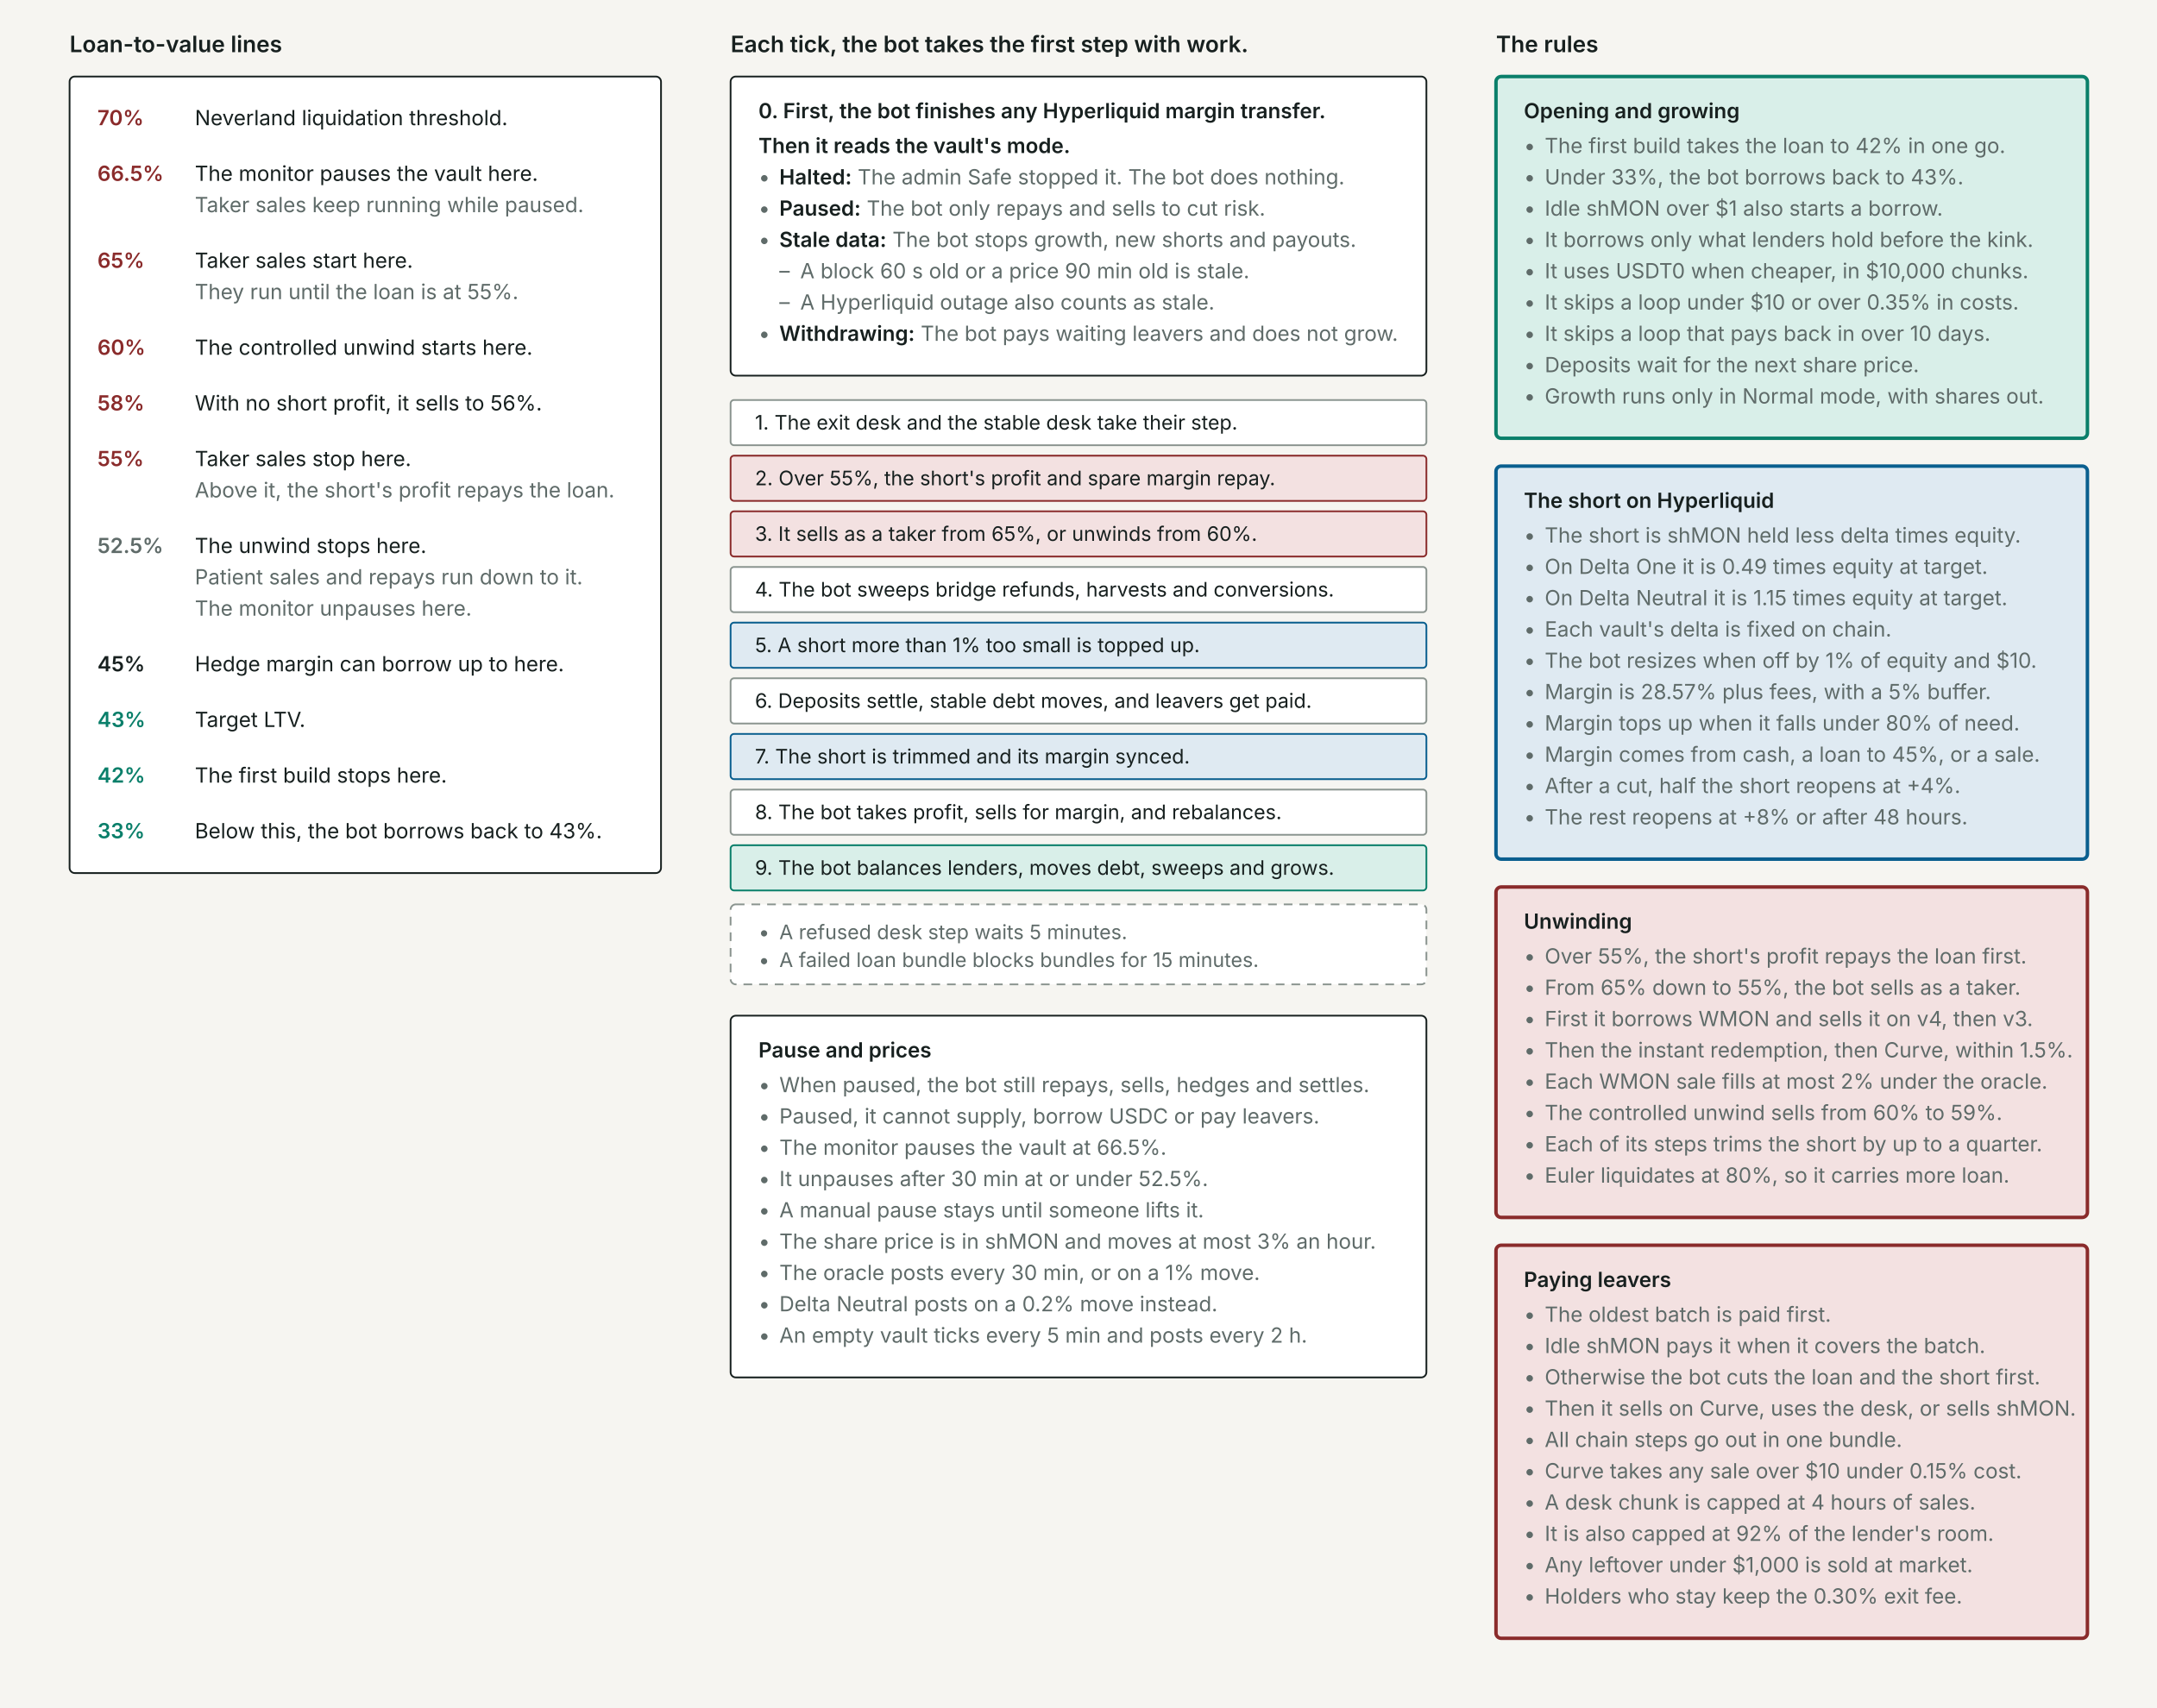
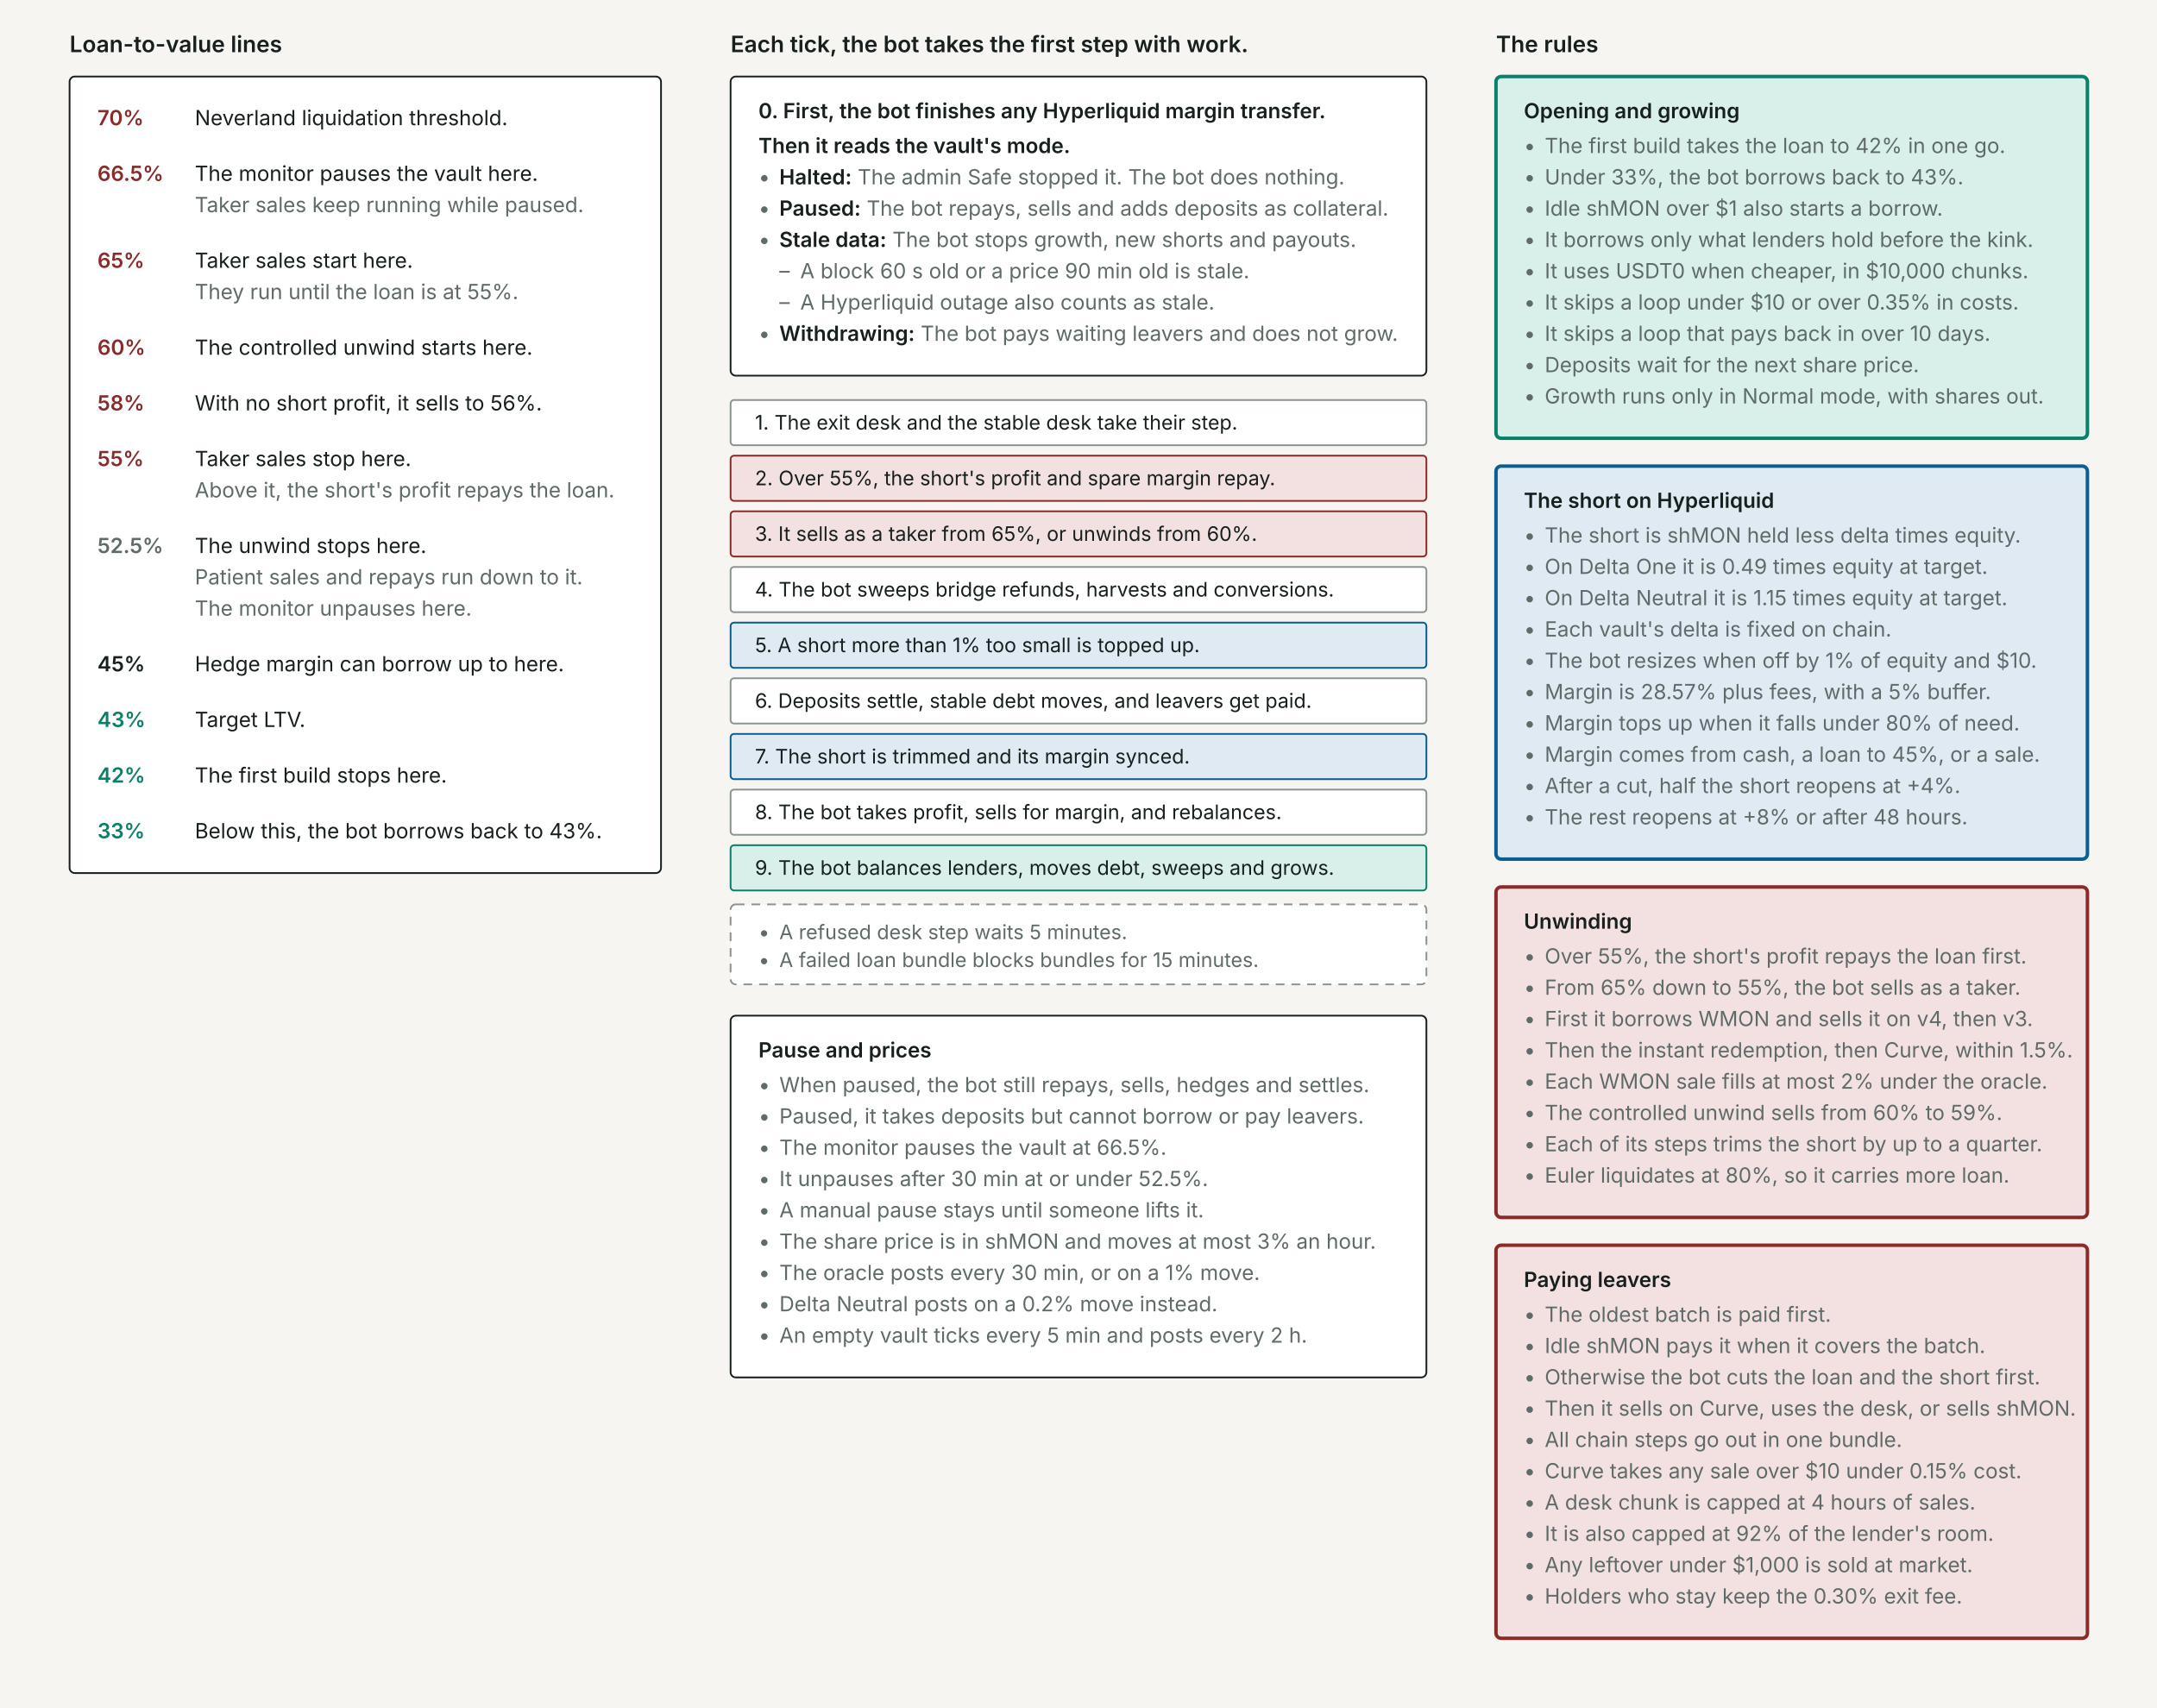
<svg xmlns="http://www.w3.org/2000/svg" width="1240" height="982" viewBox="0 0 1240 982" role="img" aria-label="The bot's loan-to-value lines, the order it tries steps each tick, and its rules for growing, the Hyperliquid short, unwinding, and paying leavers." style="color:#17201f">
  <rect x="0" y="0" width="1240" height="982" fill="#f6f5f1" />
  <g font-family="IBM Plex Sans, system-ui, -apple-system, Segoe UI, sans-serif" font-size="12" fill="#17201f">
    <text x="40" y="30" font-weight="600" font-size="13">Loan-to-value lines</text>
    <rect x="40" y="44" width="340" height="458" rx="3" fill="#ffffff" stroke="#17201f" />
    <text x="56" y="72" font-weight="600" fill="#8a2b2b">70%</text>
    <text x="112" y="72">Neverland liquidation threshold.</text>
    <text x="56" y="104" font-weight="600" fill="#8a2b2b">66.5%</text>
    <text x="112" y="104">The monitor pauses the vault here.</text>
    <text x="112" y="122" fill="#5f6b69">Taker sales keep running while paused.</text>
    <text x="56" y="154" font-weight="600" fill="#8a2b2b">65%</text>
    <text x="112" y="154">Taker sales start here.</text>
    <text x="112" y="172" fill="#5f6b69">They run until the loan is at 55%.</text>
    <text x="56" y="204" font-weight="600" fill="#8a2b2b">60%</text>
    <text x="112" y="204">The controlled unwind starts here.</text>
    <text x="56" y="236" font-weight="600" fill="#8a2b2b">58%</text>
    <text x="112" y="236">With no short profit, it sells to 56%.</text>
    <text x="56" y="268" font-weight="600" fill="#8a2b2b">55%</text>
    <text x="112" y="268">Taker sales stop here.</text>
    <text x="112" y="286" fill="#5f6b69">Above it, the short's profit repays the loan.</text>
    <text x="56" y="318" font-weight="600" fill="#5f6b69">52.5%</text>
    <text x="112" y="318">The unwind stops here.</text>
    <text x="112" y="336" fill="#5f6b69">Patient sales and repays run down to it.</text>
    <text x="112" y="354" fill="#5f6b69">The monitor unpauses here.</text>
    <text x="56" y="386" font-weight="600" fill="#17201f">45%</text>
    <text x="112" y="386">Hedge margin can borrow up to here.</text>
    <text x="56" y="418" font-weight="600" fill="#0a7f6a">43%</text>
    <text x="112" y="418">Target LTV.</text>
    <text x="56" y="450" font-weight="600" fill="#0a7f6a">42%</text>
    <text x="112" y="450">The first build stops here.</text>
    <text x="56" y="482" font-weight="600" fill="#0a7f6a">33%</text>
    <text x="112" y="482">Below this, the bot borrows back to 43%.</text>
    <text x="420" y="30" font-weight="600" font-size="13">Each tick, the bot takes the first step with work.</text>
    <rect x="420" y="44" width="400" height="172" rx="3" fill="#ffffff" stroke="#17201f" />
    <text x="436" y="68" font-weight="600">0. First, the bot finishes any Hyperliquid margin transfer.</text>
    <text x="436" y="88" font-weight="600">Then it reads the vault's mode.</text>
    <text x="436" y="106" fill="#5f6b69">•</text>
    <text x="448" y="106" fill="#5f6b69">
      <tspan font-weight="600" fill="#17201f">Halted:</tspan> The admin Safe stopped it. The bot does nothing.</text>
    <text x="436" y="124" fill="#5f6b69">•</text>
    <text x="448" y="124" fill="#5f6b69">
-       <tspan font-weight="600" fill="#17201f">Paused:</tspan> The bot only repays and sells to cut risk.</text>
+       <tspan font-weight="600" fill="#17201f">Paused:</tspan> The bot repays, sells and adds deposits as collateral.</text>
    <text x="436" y="142" fill="#5f6b69">•</text>
    <text x="448" y="142" fill="#5f6b69">
      <tspan font-weight="600" fill="#17201f">Stale data:</tspan> The bot stops growth, new shorts and payouts.</text>
    <text x="448" y="160" fill="#5f6b69">–</text>
    <text x="460" y="160" fill="#5f6b69">A block 60 s old or a price 90 min old is stale.</text>
    <text x="448" y="178" fill="#5f6b69">–</text>
    <text x="460" y="178" fill="#5f6b69">A Hyperliquid outage also counts as stale.</text>
    <text x="436" y="196" fill="#5f6b69">•</text>
    <text x="448" y="196" fill="#5f6b69">
      <tspan font-weight="600" fill="#17201f">Withdrawing:</tspan> The bot pays waiting leavers and does not grow.</text>
    <g font-size="11.5">
      <rect x="420" y="230" width="400" height="26" rx="2" fill="#ffffff" stroke="#8a948f" />
      <text x="434" y="247">1. The exit desk and the stable desk take their step.</text>
      <rect x="420" y="262" width="400" height="26" rx="2" fill="#f3e1e1" stroke="#8a2b2b" />
      <text x="434" y="279">2. Over 55%, the short's profit and spare margin repay.</text>
      <rect x="420" y="294" width="400" height="26" rx="2" fill="#f3e1e1" stroke="#8a2b2b" />
      <text x="434" y="311">3. It sells as a taker from 65%, or unwinds from 60%.</text>
      <rect x="420" y="326" width="400" height="26" rx="2" fill="#ffffff" stroke="#8a948f" />
      <text x="434" y="343">4. The bot sweeps bridge refunds, harvests and conversions.</text>
      <rect x="420" y="358" width="400" height="26" rx="2" fill="#dfeaf2" stroke="#0a5f8f" />
      <text x="434" y="375">5. A short more than 1% too small is topped up.</text>
      <rect x="420" y="390" width="400" height="26" rx="2" fill="#ffffff" stroke="#8a948f" />
      <text x="434" y="407">6. Deposits settle, stable debt moves, and leavers get paid.</text>
      <rect x="420" y="422" width="400" height="26" rx="2" fill="#dfeaf2" stroke="#0a5f8f" />
      <text x="434" y="439">7. The short is trimmed and its margin synced.</text>
      <rect x="420" y="454" width="400" height="26" rx="2" fill="#ffffff" stroke="#8a948f" />
      <text x="434" y="471">8. The bot takes profit, sells for margin, and rebalances.</text>
      <rect x="420" y="486" width="400" height="26" rx="2" fill="#d9efe9" stroke="#0a7f6a" />
      <text x="434" y="503">9. The bot balances lenders, moves debt, sweeps and grows.</text>
    </g>
    <rect x="420" y="520" width="400" height="46" rx="3" fill="#ffffff" stroke="#8a948f" stroke-dasharray="5 4" />
    <text x="436" y="540" fill="#5f6b69" font-size="11.5">•</text>
    <text x="448" y="540" fill="#5f6b69" font-size="11.5">A refused desk step waits 5 minutes.</text>
    <text x="436" y="556" fill="#5f6b69" font-size="11.5">•</text>
    <text x="448" y="556" fill="#5f6b69" font-size="11.5">A failed loan bundle blocks bundles for 15 minutes.</text>
    <rect x="420" y="584" width="400" height="208" rx="3" fill="#ffffff" stroke="#17201f" />
    <text x="436" y="608" font-weight="600">Pause and prices</text>
    <text x="436" y="628" fill="#5f6b69">•</text>
    <text x="448" y="628" fill="#5f6b69">When paused, the bot still repays, sells, hedges and settles.</text>
    <text x="436" y="646" fill="#5f6b69">•</text>
-     <text x="448" y="646" fill="#5f6b69">Paused, it cannot supply, borrow USDC or pay leavers.</text>
+     <text x="448" y="646" fill="#5f6b69">Paused, it takes deposits but cannot borrow or pay leavers.</text>
    <text x="436" y="664" fill="#5f6b69">•</text>
    <text x="448" y="664" fill="#5f6b69">The monitor pauses the vault at 66.5%.</text>
    <text x="436" y="682" fill="#5f6b69">•</text>
    <text x="448" y="682" fill="#5f6b69">It unpauses after 30 min at or under 52.5%.</text>
    <text x="436" y="700" fill="#5f6b69">•</text>
    <text x="448" y="700" fill="#5f6b69">A manual pause stays until someone lifts it.</text>
    <text x="436" y="718" fill="#5f6b69">•</text>
    <text x="448" y="718" fill="#5f6b69">The share price is in shMON and moves at most 3% an hour.</text>
    <text x="436" y="736" fill="#5f6b69">•</text>
    <text x="448" y="736" fill="#5f6b69">The oracle posts every 30 min, or on a 1% move.</text>
    <text x="436" y="754" fill="#5f6b69">•</text>
    <text x="448" y="754" fill="#5f6b69">Delta Neutral posts on a 0.2% move instead.</text>
    <text x="436" y="772" fill="#5f6b69">•</text>
    <text x="448" y="772" fill="#5f6b69">An empty vault ticks every 5 min and posts every 2 h.</text>
    <text x="860" y="30" font-weight="600" font-size="13">The rules</text>
    <rect x="860" y="44" width="340" height="208" rx="3" fill="#d9efe9" stroke="#0a7f6a" stroke-width="2" />
    <text x="876" y="68" font-weight="600">Opening and growing</text>
    <text x="876" y="88" fill="#5f6b69">•</text>
    <text x="888" y="88" fill="#5f6b69">The first build takes the loan to 42% in one go.</text>
    <text x="876" y="106" fill="#5f6b69">•</text>
    <text x="888" y="106" fill="#5f6b69">Under 33%, the bot borrows back to 43%.</text>
    <text x="876" y="124" fill="#5f6b69">•</text>
    <text x="888" y="124" fill="#5f6b69">Idle shMON over $1 also starts a borrow.</text>
    <text x="876" y="142" fill="#5f6b69">•</text>
    <text x="888" y="142" fill="#5f6b69">It borrows only what lenders hold before the kink.</text>
    <text x="876" y="160" fill="#5f6b69">•</text>
    <text x="888" y="160" fill="#5f6b69">It uses USDT0 when cheaper, in $10,000 chunks.</text>
    <text x="876" y="178" fill="#5f6b69">•</text>
    <text x="888" y="178" fill="#5f6b69">It skips a loop under $10 or over 0.35% in costs.</text>
    <text x="876" y="196" fill="#5f6b69">•</text>
    <text x="888" y="196" fill="#5f6b69">It skips a loop that pays back in over 10 days.</text>
    <text x="876" y="214" fill="#5f6b69">•</text>
    <text x="888" y="214" fill="#5f6b69">Deposits wait for the next share price.</text>
    <text x="876" y="232" fill="#5f6b69">•</text>
    <text x="888" y="232" fill="#5f6b69">Growth runs only in Normal mode, with shares out.</text>
    <rect x="860" y="268" width="340" height="226" rx="3" fill="#dfeaf2" stroke="#0a5f8f" stroke-width="2" />
    <text x="876" y="292" font-weight="600">The short on Hyperliquid</text>
    <text x="876" y="312" fill="#5f6b69">•</text>
    <text x="888" y="312" fill="#5f6b69">The short is shMON held less delta times equity.</text>
    <text x="876" y="330" fill="#5f6b69">•</text>
    <text x="888" y="330" fill="#5f6b69">On Delta One it is 0.49 times equity at target.</text>
    <text x="876" y="348" fill="#5f6b69">•</text>
    <text x="888" y="348" fill="#5f6b69">On Delta Neutral it is 1.15 times equity at target.</text>
    <text x="876" y="366" fill="#5f6b69">•</text>
    <text x="888" y="366" fill="#5f6b69">Each vault's delta is fixed on chain.</text>
    <text x="876" y="384" fill="#5f6b69">•</text>
    <text x="888" y="384" fill="#5f6b69">The bot resizes when off by 1% of equity and $10.</text>
    <text x="876" y="402" fill="#5f6b69">•</text>
    <text x="888" y="402" fill="#5f6b69">Margin is 28.57% plus fees, with a 5% buffer.</text>
    <text x="876" y="420" fill="#5f6b69">•</text>
    <text x="888" y="420" fill="#5f6b69">Margin tops up when it falls under 80% of need.</text>
    <text x="876" y="438" fill="#5f6b69">•</text>
    <text x="888" y="438" fill="#5f6b69">Margin comes from cash, a loan to 45%, or a sale.</text>
    <text x="876" y="456" fill="#5f6b69">•</text>
    <text x="888" y="456" fill="#5f6b69">After a cut, half the short reopens at +4%.</text>
    <text x="876" y="474" fill="#5f6b69">•</text>
    <text x="888" y="474" fill="#5f6b69">The rest reopens at +8% or after 48 hours.</text>
    <rect x="860" y="510" width="340" height="190" rx="3" fill="#f3e1e1" stroke="#8a2b2b" stroke-width="2" />
    <text x="876" y="534" font-weight="600">Unwinding</text>
    <text x="876" y="554" fill="#5f6b69">•</text>
    <text x="888" y="554" fill="#5f6b69">Over 55%, the short's profit repays the loan first.</text>
    <text x="876" y="572" fill="#5f6b69">•</text>
    <text x="888" y="572" fill="#5f6b69">From 65% down to 55%, the bot sells as a taker.</text>
    <text x="876" y="590" fill="#5f6b69">•</text>
    <text x="888" y="590" fill="#5f6b69">First it borrows WMON and sells it on v4, then v3.</text>
    <text x="876" y="608" fill="#5f6b69">•</text>
    <text x="888" y="608" fill="#5f6b69">Then the instant redemption, then Curve, within 1.5%.</text>
    <text x="876" y="626" fill="#5f6b69">•</text>
    <text x="888" y="626" fill="#5f6b69">Each WMON sale fills at most 2% under the oracle.</text>
    <text x="876" y="644" fill="#5f6b69">•</text>
    <text x="888" y="644" fill="#5f6b69">The controlled unwind sells from 60% to 59%.</text>
    <text x="876" y="662" fill="#5f6b69">•</text>
    <text x="888" y="662" fill="#5f6b69">Each of its steps trims the short by up to a quarter.</text>
    <text x="876" y="680" fill="#5f6b69">•</text>
    <text x="888" y="680" fill="#5f6b69">Euler liquidates at 80%, so it carries more loan.</text>
    <rect x="860" y="716" width="340" height="226" rx="3" fill="#f3e1e1" stroke="#8a2b2b" stroke-width="2" />
    <text x="876" y="740" font-weight="600">Paying leavers</text>
    <text x="876" y="760" fill="#5f6b69">•</text>
    <text x="888" y="760" fill="#5f6b69">The oldest batch is paid first.</text>
    <text x="876" y="778" fill="#5f6b69">•</text>
    <text x="888" y="778" fill="#5f6b69">Idle shMON pays it when it covers the batch.</text>
    <text x="876" y="796" fill="#5f6b69">•</text>
    <text x="888" y="796" fill="#5f6b69">Otherwise the bot cuts the loan and the short first.</text>
    <text x="876" y="814" fill="#5f6b69">•</text>
    <text x="888" y="814" fill="#5f6b69">Then it sells on Curve, uses the desk, or sells shMON.</text>
    <text x="876" y="832" fill="#5f6b69">•</text>
    <text x="888" y="832" fill="#5f6b69">All chain steps go out in one bundle.</text>
    <text x="876" y="850" fill="#5f6b69">•</text>
    <text x="888" y="850" fill="#5f6b69">Curve takes any sale over $10 under 0.15% cost.</text>
    <text x="876" y="868" fill="#5f6b69">•</text>
    <text x="888" y="868" fill="#5f6b69">A desk chunk is capped at 4 hours of sales.</text>
    <text x="876" y="886" fill="#5f6b69">•</text>
    <text x="888" y="886" fill="#5f6b69">It is also capped at 92% of the lender's room.</text>
    <text x="876" y="904" fill="#5f6b69">•</text>
    <text x="888" y="904" fill="#5f6b69">Any leftover under $1,000 is sold at market.</text>
    <text x="876" y="922" fill="#5f6b69">•</text>
    <text x="888" y="922" fill="#5f6b69">Holders who stay keep the 0.30% exit fee.</text>
  </g>
</svg>
